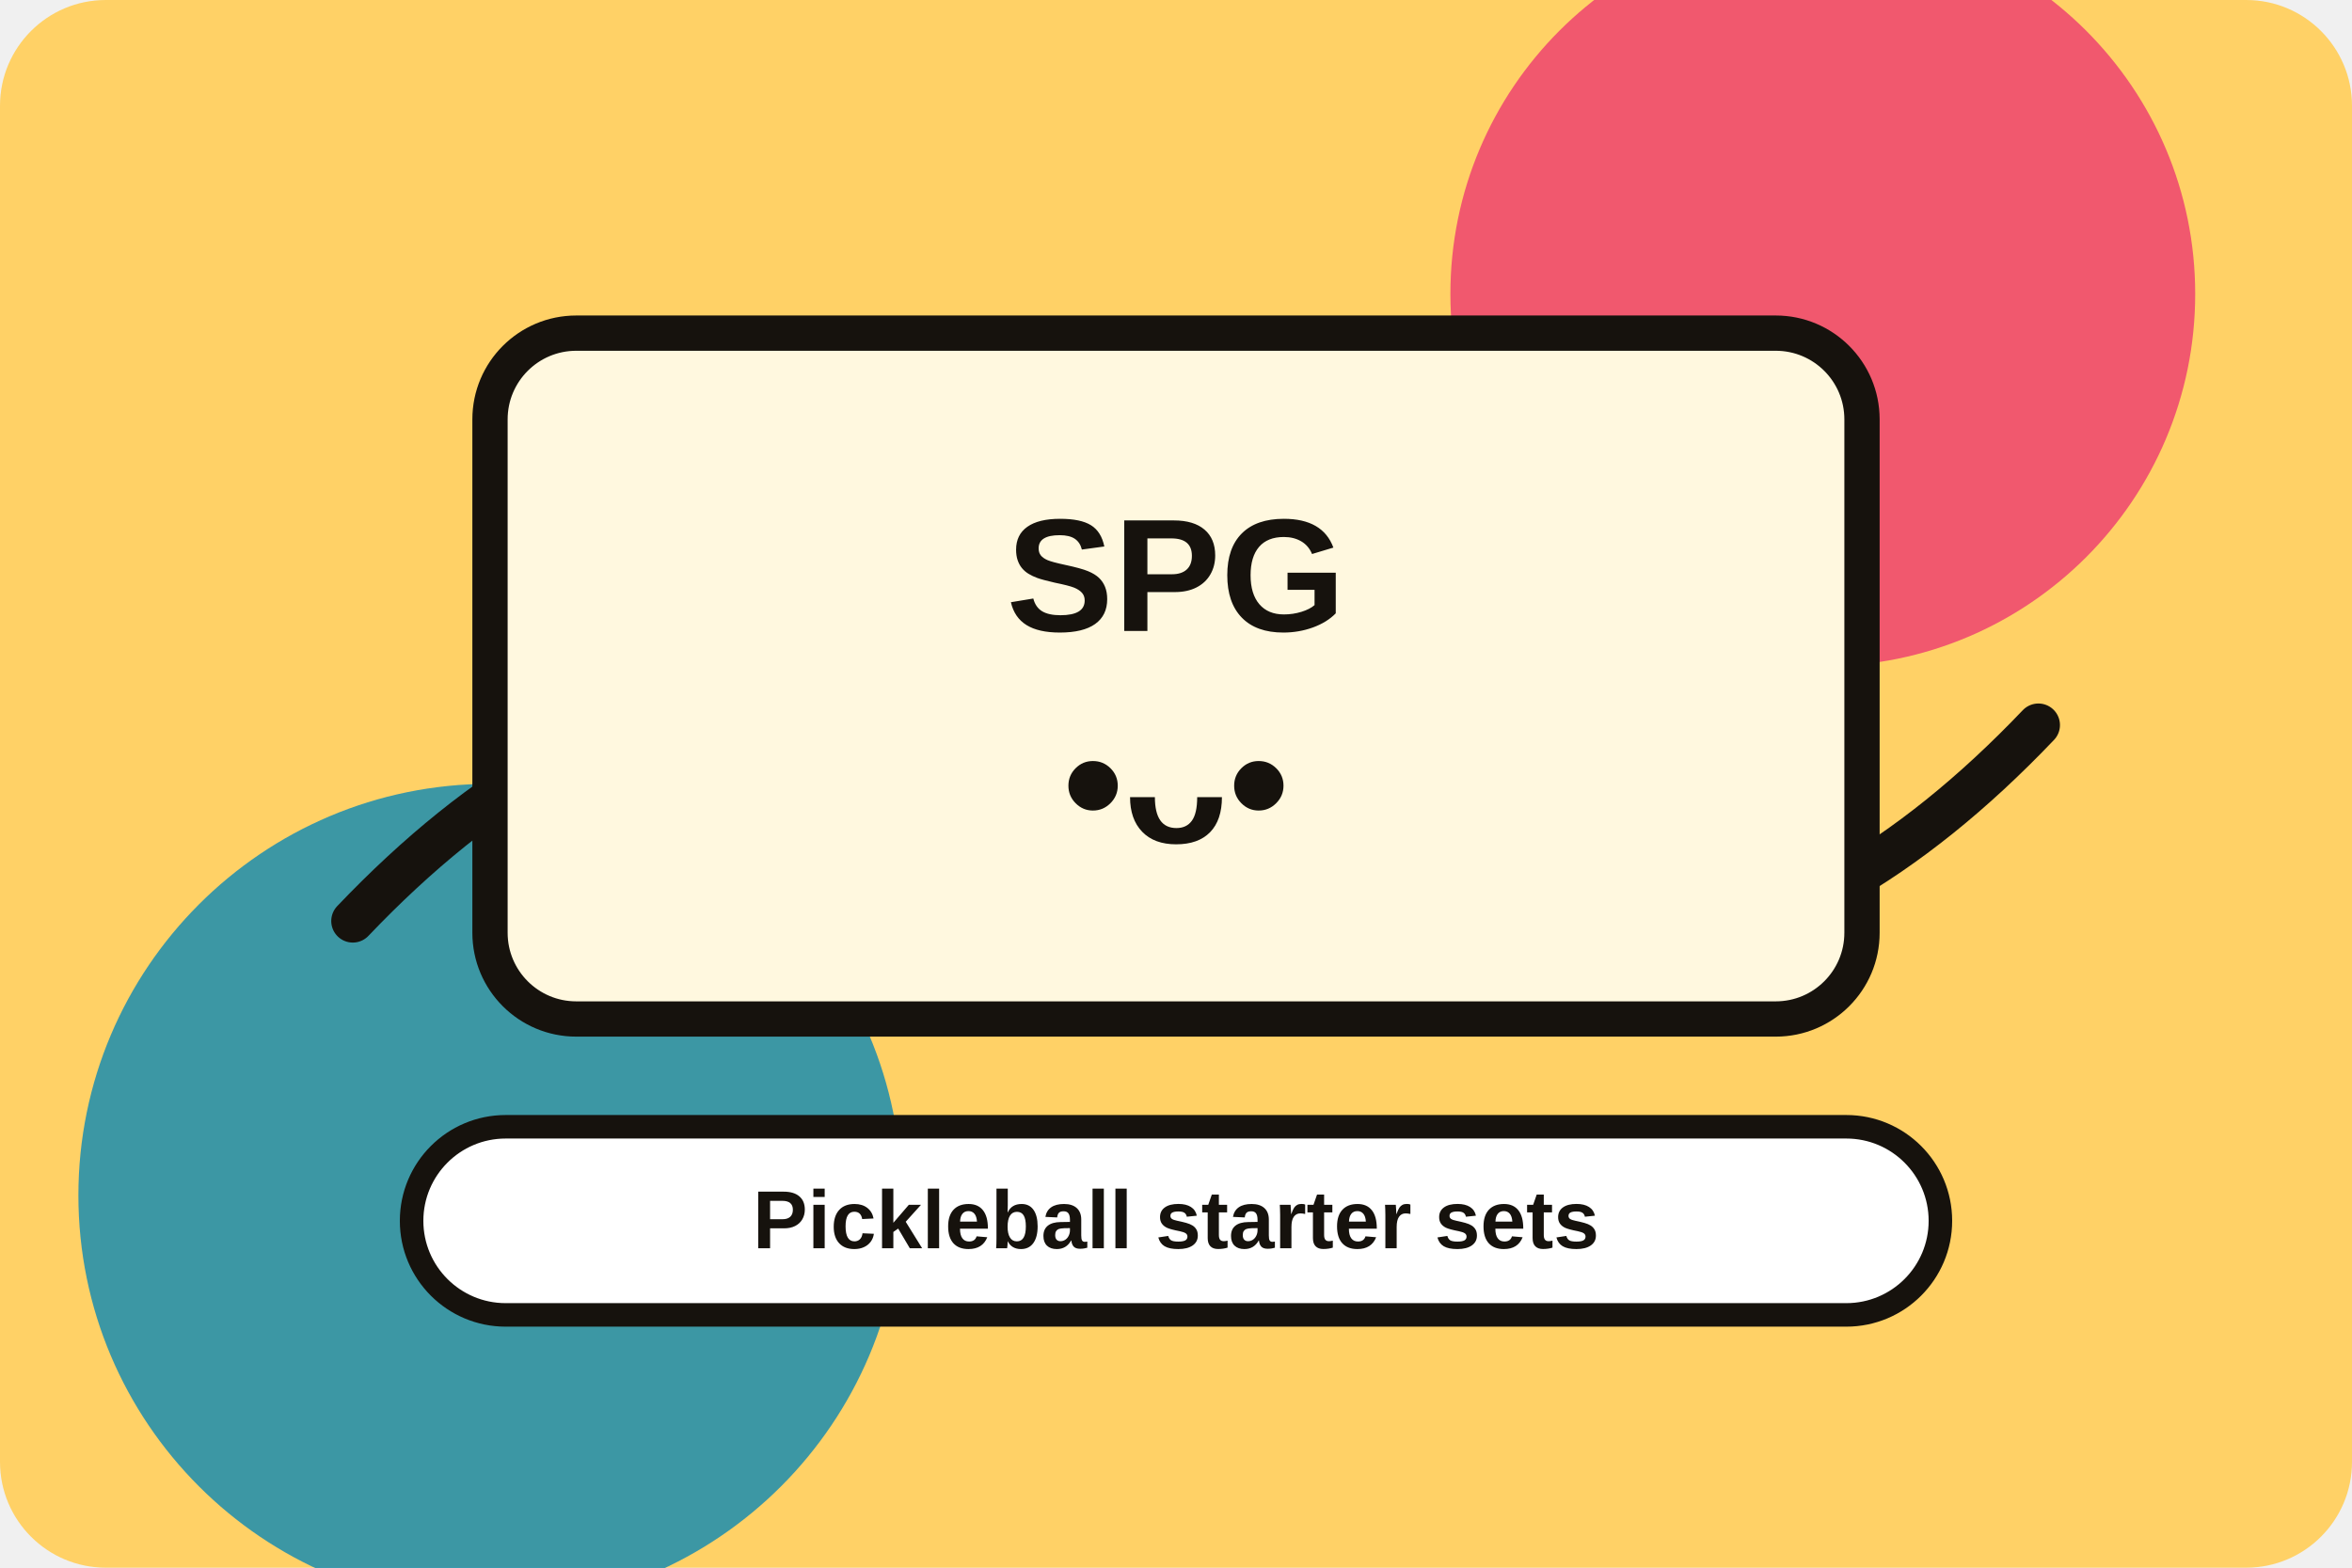
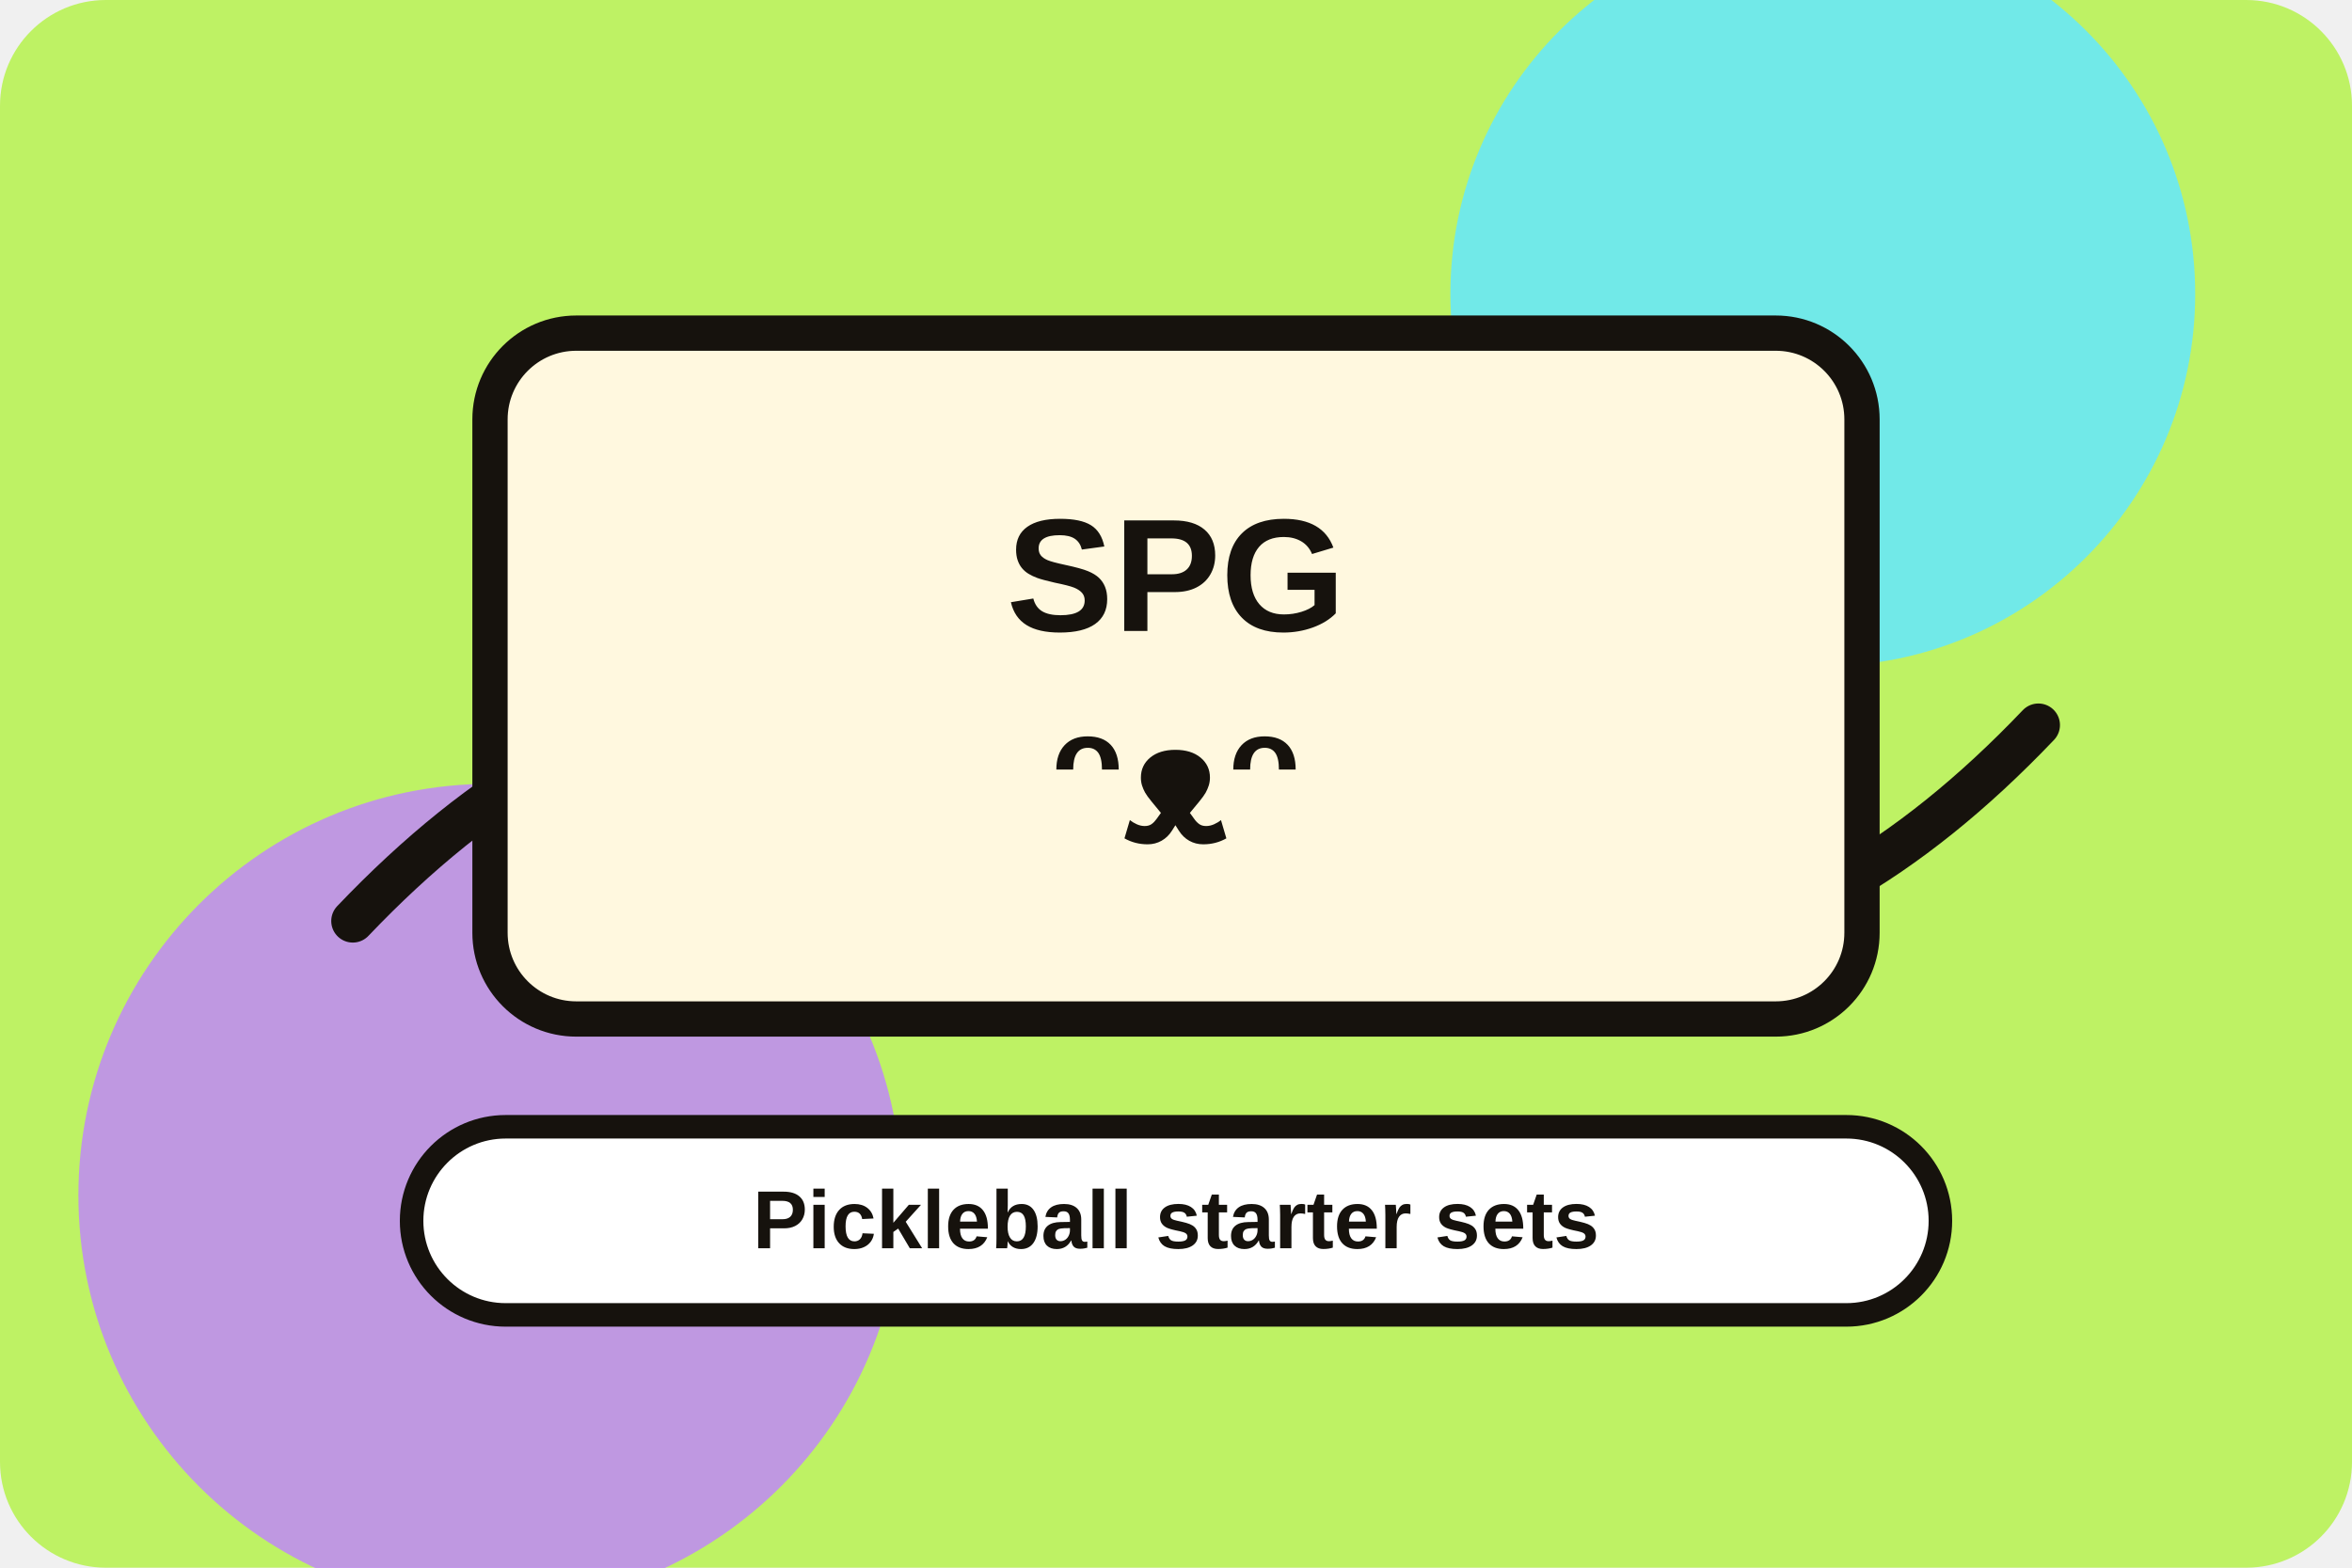
<svg xmlns="http://www.w3.org/2000/svg" viewBox="0 0 1200 800" role="img" aria-label="Original StuffPrettyGood cartoon image for Pickleball starter sets">
-   <rect width="1200" height="800" rx="54" fill="#ffd166" />
-   <circle cx="930" cy="150" r="190" fill="#ef476f" opacity=".88" />
-   <circle cx="250" cy="610" r="210" fill="#118ab2" opacity=".82" />
+   <rect width="1200" height="800" rx="54" fill="#bef264" />
+   <circle cx="930" cy="150" r="190" fill="#67e8f9" opacity=".88" />
+   <circle cx="250" cy="610" r="210" fill="#c084fc" opacity=".82" />
  <path d="M180 470 Q380 260 610 420 T1040 370" fill="none" stroke="#16120d" stroke-width="22" stroke-linecap="round" />
  <rect x="250" y="170" width="700" height="350" rx="44" fill="#fff8df" stroke="#16120d" stroke-width="18" />
  <text x="600" y="322" text-anchor="middle" font-size="82" font-family="Arial, sans-serif" font-weight="900" fill="#16120d">SPG</text>
-   <text x="600" y="430" text-anchor="middle" font-size="88" font-family="Arial, sans-serif" font-weight="900" fill="#16120d">•ᴗ•</text>
+   <text x="600" y="430" text-anchor="middle" font-size="88" font-family="Arial, sans-serif" font-weight="900" fill="#16120d">ᵔᴥᵔ</text>
  <rect x="210" y="575" width="780" height="96" rx="48" fill="#ffffff" stroke="#16120d" stroke-width="12" />
  <text x="600" y="637" text-anchor="middle" font-size="42" font-family="Arial, sans-serif" font-weight="900" fill="#16120d">Pickleball starter sets</text>
</svg>
